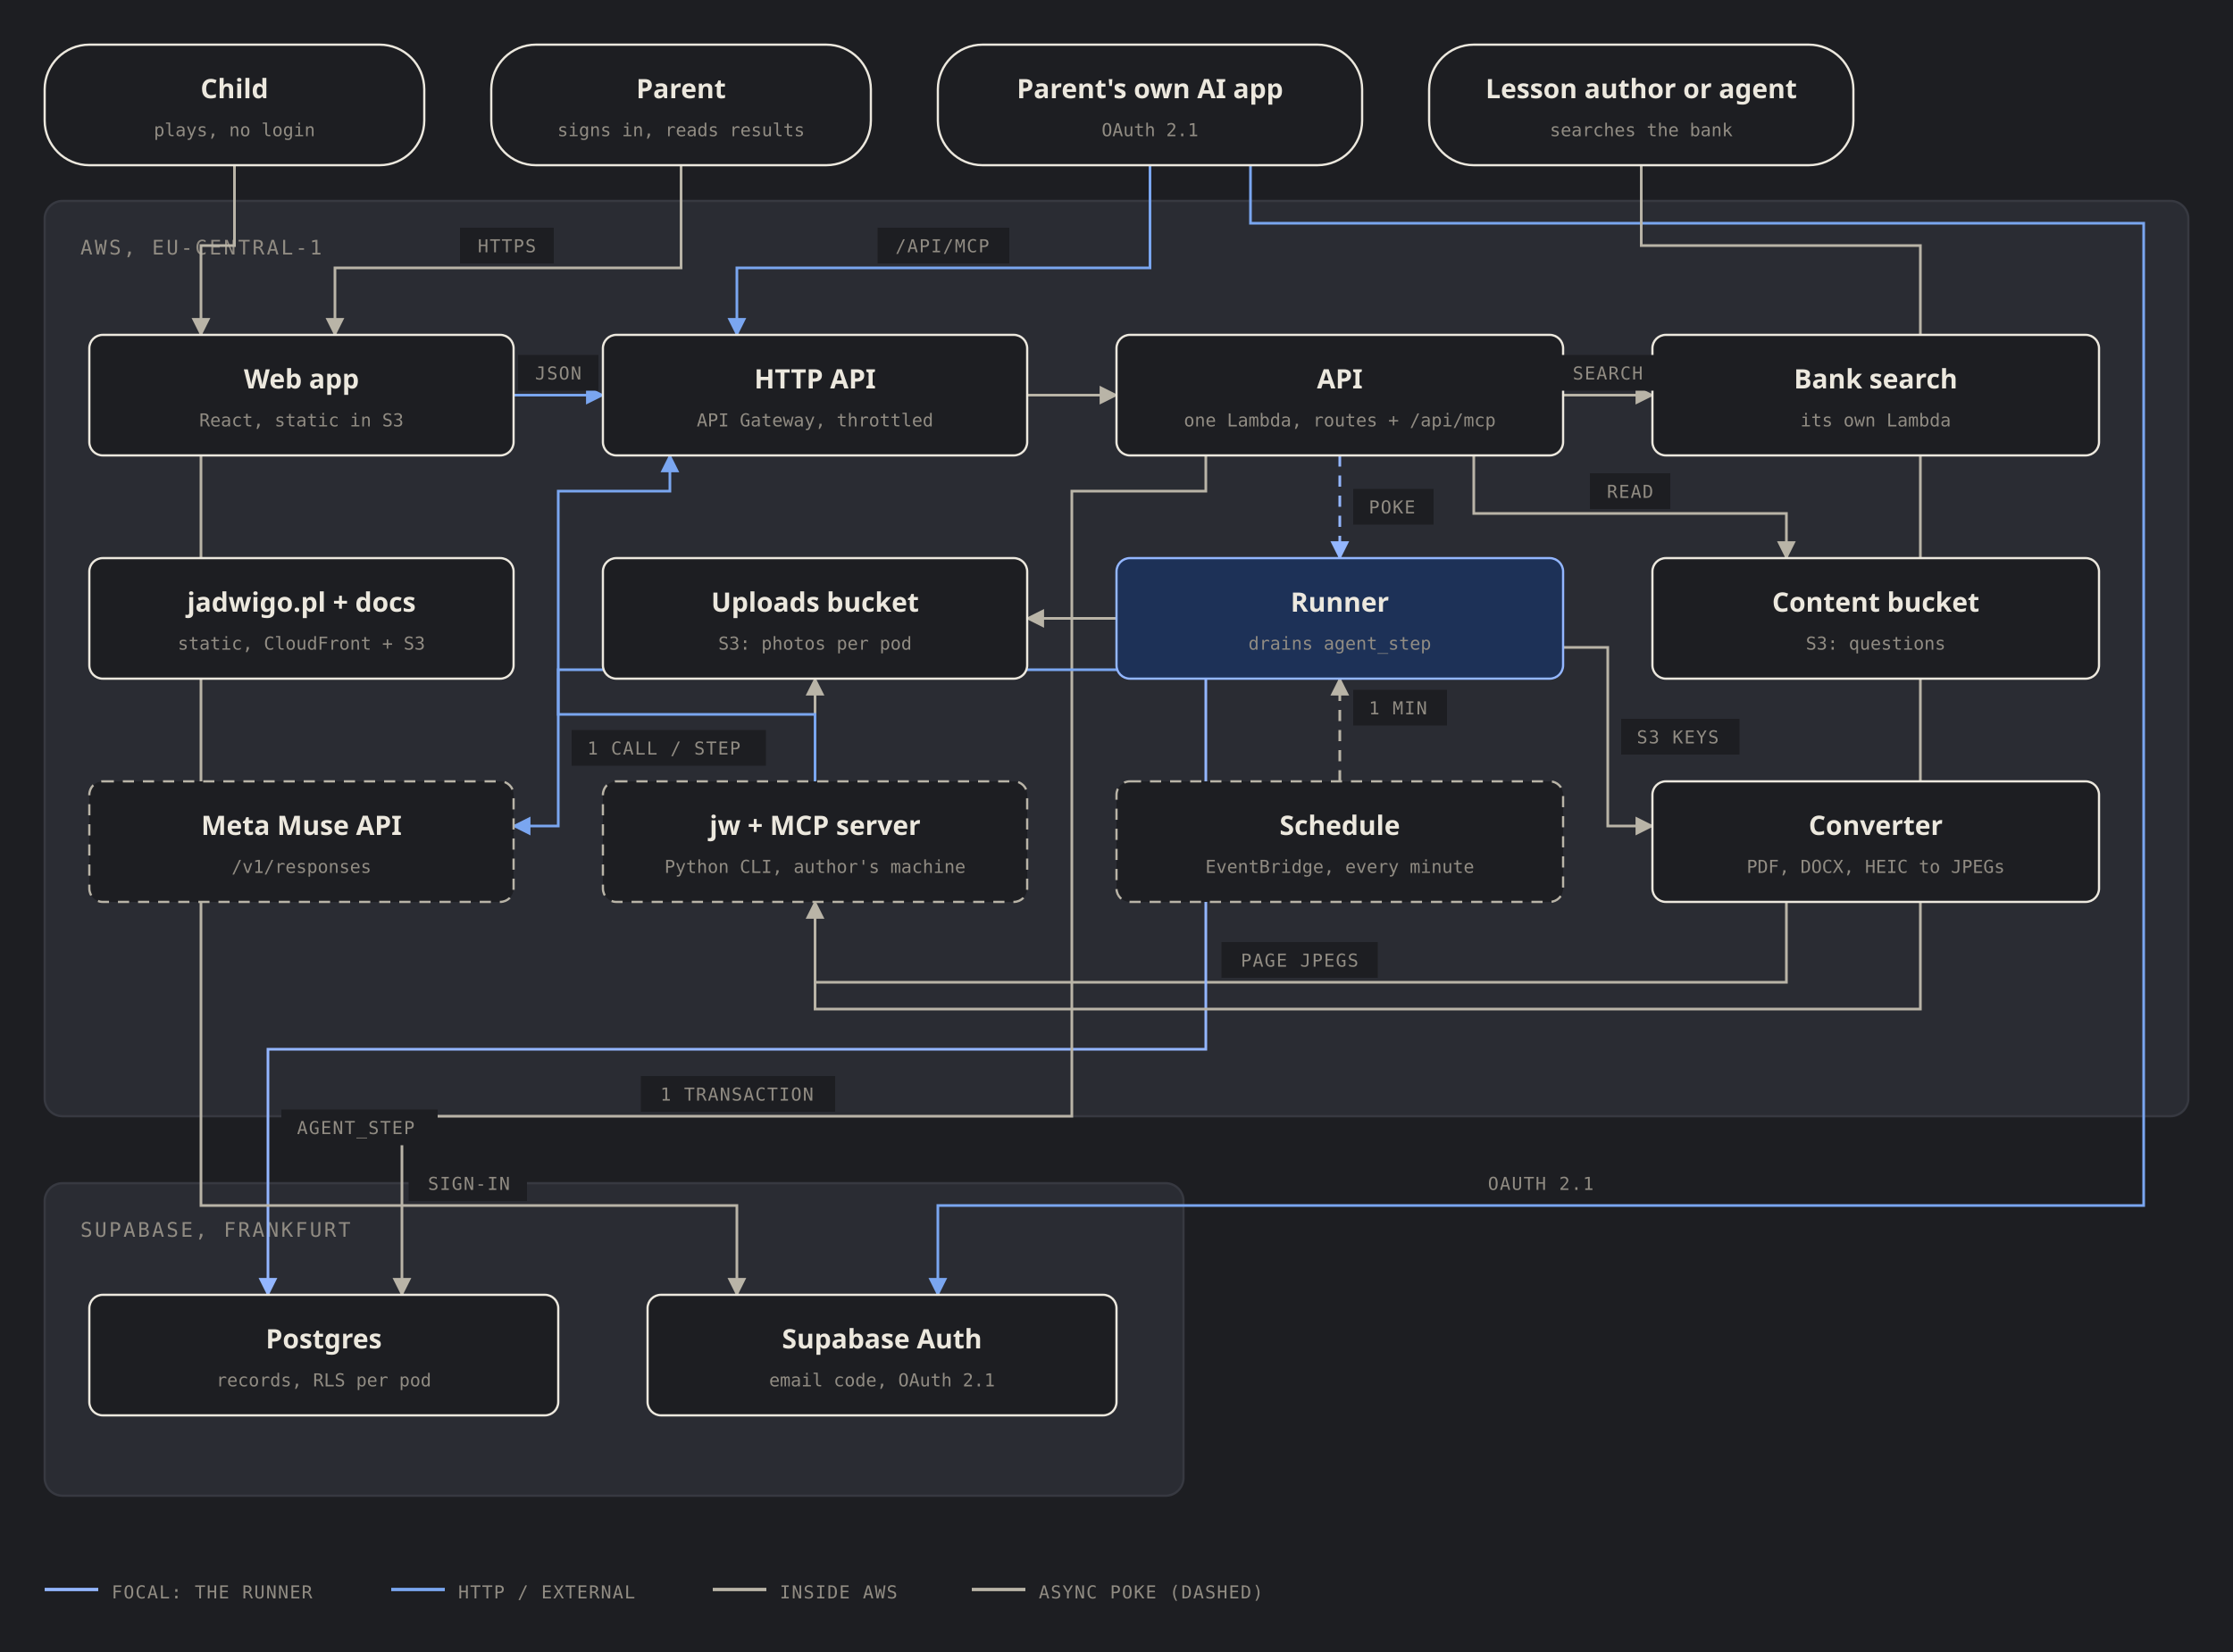
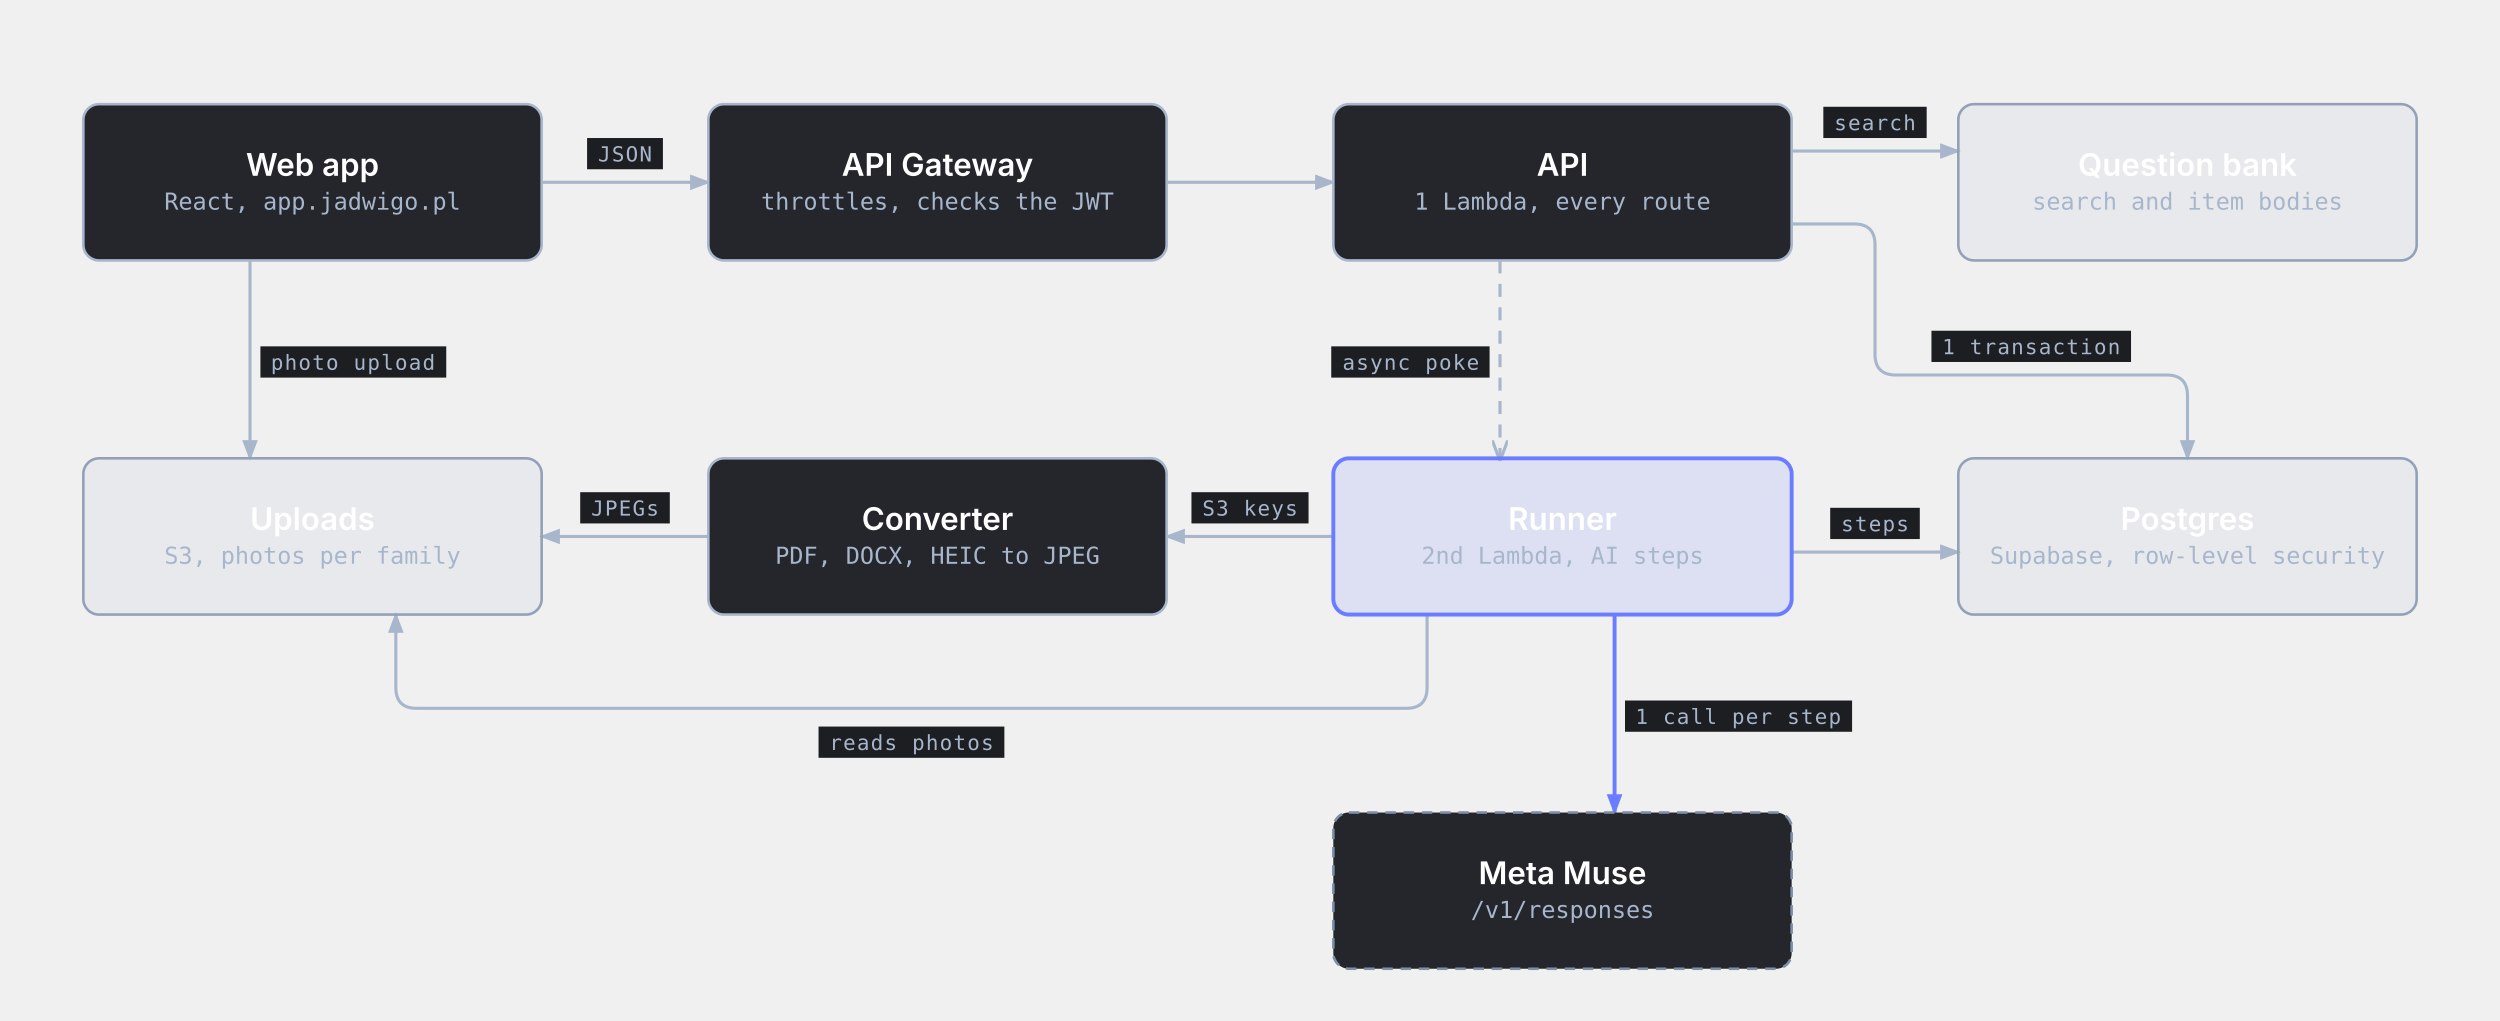
- <svg xmlns="http://www.w3.org/2000/svg" viewBox="0 0 1000 740" role="img" aria-labelledby="containers-dark-title containers-dark-desc">
+ <svg xmlns="http://www.w3.org/2000/svg" viewBox="0 0 960 392" role="img" aria-labelledby="containers-dark-title containers-dark-desc">
  <defs>
-     <marker id="a-m-dark" viewBox="0 0 10 10" refX="9" refY="5" markerWidth="7" markerHeight="7" orient="auto-start-reverse">
-       <path d="M0,0 L10,5 L0,10 z" fill="#b9b4a7" />
+     <marker id="containers-dark-default" markerWidth="8" markerHeight="6" refX="7" refY="3" orient="auto" markerUnits="userSpaceOnUse">
+       <polygon points="0 0, 8 3, 0 6" fill="#a8b6cc" />
    </marker>
-     <marker id="a-a-dark" viewBox="0 0 10 10" refX="9" refY="5" markerWidth="7" markerHeight="7" orient="auto-start-reverse">
-       <path d="M0,0 L10,5 L0,10 z" fill="#93b6ff" />
+     <marker id="containers-dark-accent" markerWidth="8" markerHeight="6" refX="7" refY="3" orient="auto" markerUnits="userSpaceOnUse">
+       <polygon points="0 0, 8 3, 0 6" fill="#6a7cff" />
    </marker>
-     <marker id="a-l-dark" viewBox="0 0 10 10" refX="9" refY="5" markerWidth="7" markerHeight="7" orient="auto-start-reverse">
-       <path d="M0,0 L10,5 L0,10 z" fill="#7aa6f0" />
+     <marker id="containers-dark-link" markerWidth="8" markerHeight="6" refX="7" refY="3" orient="auto" markerUnits="userSpaceOnUse">
+       <polygon points="0 0, 8 3, 0 6" fill="#3db8b8" />
+     </marker>
+     <marker id="containers-dark-open" markerWidth="8" markerHeight="6" refX="7" refY="3" orient="auto" markerUnits="userSpaceOnUse">
+       <polyline points="0 0, 8 3, 0 6" fill="none" stroke="#a8b6cc" stroke-width="1.2" />
    </marker>
  </defs>
-   <rect x="0" y="0" width="1000" height="740" fill="#1d1e22" />
-   <rect x="20" y="90" width="960" height="410" rx="8" fill="#2a2c33" stroke="#373941" stroke-width="1" />
-   <text x="36" y="114" font-family="ui-monospace, monospace" font-size="9" letter-spacing="1" fill="#918c83">AWS, EU-CENTRAL-1</text>
-   <rect x="20" y="530" width="510" height="140" rx="8" fill="#2a2c33" stroke="#373941" stroke-width="1" />
-   <text x="36" y="554" font-family="ui-monospace, monospace" font-size="9" letter-spacing="1" fill="#918c83">SUPABASE, FRANKFURT</text>
-   <polyline points="105,74 105,110 90,110 90,150" fill="none" stroke="#b9b4a7" stroke-width="1.2" marker-end="url(#a-m-dark)" />
-   <polyline points="305,74 305,120 150,120 150,150" fill="none" stroke="#b9b4a7" stroke-width="1.2" marker-end="url(#a-m-dark)" />
-   <polyline points="230,177 270,177" fill="none" stroke="#7aa6f0" stroke-width="1.2" marker-end="url(#a-l-dark)" />
-   <polyline points="460,177 500,177" fill="none" stroke="#b9b4a7" stroke-width="1.2" marker-end="url(#a-m-dark)" />
-   <polyline points="515,74 515,120 330,120 330,150" fill="none" stroke="#7aa6f0" stroke-width="1.2" marker-end="url(#a-l-dark)" />
-   <polyline points="700,177 740,177" fill="none" stroke="#b9b4a7" stroke-width="1.2" marker-end="url(#a-m-dark)" />
-   <polyline points="660,204 660,230 800,230 800,250" fill="none" stroke="#b9b4a7" stroke-width="1.2" marker-end="url(#a-m-dark)" />
-   <polyline points="600,204 600,250" fill="none" stroke="#93b6ff" stroke-width="1.2" stroke-dasharray="5,4" marker-end="url(#a-a-dark)" />
-   <polyline points="600,350 600,330 600,330 600,304" fill="none" stroke="#b9b4a7" stroke-width="1.2" stroke-dasharray="5,4" marker-end="url(#a-m-dark)" />
-   <polyline points="700,290 720,290 720,370 740,370" fill="none" stroke="#b9b4a7" stroke-width="1.2" marker-end="url(#a-m-dark)" />
-   <polyline points="800,404 800,440 365,440 365,304" fill="none" stroke="#b9b4a7" stroke-width="1.2" marker-end="url(#a-m-dark)" />
-   <polyline points="500,277 460,277" fill="none" stroke="#b9b4a7" stroke-width="1.2" marker-end="url(#a-m-dark)" />
-   <polyline points="540,304 540,470 120,470 120,540 120,580" fill="none" stroke="#93b6ff" stroke-width="1.2" marker-end="url(#a-a-dark)" />
-   <polyline points="540,204 540,220 480,220 480,500 180,500 180,540 180,580" fill="none" stroke="#b9b4a7" stroke-width="1.2" marker-end="url(#a-m-dark)" />
-   <polyline points="90,204 90,540 330,540 330,580" fill="none" stroke="#b9b4a7" stroke-width="1.2" marker-end="url(#a-m-dark)" />
-   <polyline points="560,74 560,100 960,100 960,540 420,540 420,580" fill="none" stroke="#7aa6f0" stroke-width="1.2" marker-end="url(#a-l-dark)" />
-   <polyline points="365,350 365,320 250,320 250,220 300,220 300,204" fill="none" stroke="#7aa6f0" stroke-width="1.2" marker-end="url(#a-l-dark)" />
-   <polyline points="735,74 735,110 860,110 860,452 365,452 365,404" fill="none" stroke="#b9b4a7" stroke-width="1.2" marker-end="url(#a-m-dark)" />
-   <polyline points="500,300 250,300 250,370 230,370" fill="none" stroke="#7aa6f0" stroke-width="1.2" marker-end="url(#a-l-dark)" />
-   <rect x="20" y="20" width="170" height="54" rx="20" fill="#1d1e22" stroke="#ece8de" stroke-width="1" />
-   <text x="105" y="44" text-anchor="middle" font-family="'Andika', system-ui, sans-serif" font-size="12" font-weight="700" fill="#ece8de">Child</text>
-   <text x="105" y="61" text-anchor="middle" font-family="ui-monospace, monospace" font-size="8" fill="#918c83">plays, no login</text>
-   <rect x="220" y="20" width="170" height="54" rx="20" fill="#1d1e22" stroke="#ece8de" stroke-width="1" />
-   <text x="305" y="44" text-anchor="middle" font-family="'Andika', system-ui, sans-serif" font-size="12" font-weight="700" fill="#ece8de">Parent</text>
-   <text x="305" y="61" text-anchor="middle" font-family="ui-monospace, monospace" font-size="8" fill="#918c83">signs in, reads results</text>
-   <rect x="420" y="20" width="190" height="54" rx="20" fill="#1d1e22" stroke="#ece8de" stroke-width="1" />
-   <text x="515" y="44" text-anchor="middle" font-family="'Andika', system-ui, sans-serif" font-size="12" font-weight="700" fill="#ece8de">Parent's own AI app</text>
-   <text x="515" y="61" text-anchor="middle" font-family="ui-monospace, monospace" font-size="8" fill="#918c83">OAuth 2.1</text>
-   <rect x="640" y="20" width="190" height="54" rx="20" fill="#1d1e22" stroke="#ece8de" stroke-width="1" />
-   <text x="735" y="44" text-anchor="middle" font-family="'Andika', system-ui, sans-serif" font-size="12" font-weight="700" fill="#ece8de">Lesson author or agent</text>
-   <text x="735" y="61" text-anchor="middle" font-family="ui-monospace, monospace" font-size="8" fill="#918c83">searches the bank</text>
-   <rect x="40" y="150" width="190" height="54" rx="6" fill="#1d1e22" stroke="#ece8de" stroke-width="1" />
-   <text x="135" y="174" text-anchor="middle" font-family="'Andika', system-ui, sans-serif" font-size="12" font-weight="700" fill="#ece8de">Web app</text>
-   <text x="135" y="191" text-anchor="middle" font-family="ui-monospace, monospace" font-size="8" fill="#918c83">React, static in S3</text>
-   <rect x="270" y="150" width="190" height="54" rx="6" fill="#1d1e22" stroke="#ece8de" stroke-width="1" />
-   <text x="365" y="174" text-anchor="middle" font-family="'Andika', system-ui, sans-serif" font-size="12" font-weight="700" fill="#ece8de">HTTP API</text>
-   <text x="365" y="191" text-anchor="middle" font-family="ui-monospace, monospace" font-size="8" fill="#918c83">API Gateway, throttled</text>
-   <rect x="500" y="150" width="200" height="54" rx="6" fill="#1d1e22" stroke="#ece8de" stroke-width="1" />
-   <text x="600" y="174" text-anchor="middle" font-family="'Andika', system-ui, sans-serif" font-size="12" font-weight="700" fill="#ece8de">API</text>
-   <text x="600" y="191" text-anchor="middle" font-family="ui-monospace, monospace" font-size="8" fill="#918c83">one Lambda, routes + /api/mcp</text>
-   <rect x="740" y="150" width="200" height="54" rx="6" fill="#1d1e22" stroke="#ece8de" stroke-width="1" />
-   <text x="840" y="174" text-anchor="middle" font-family="'Andika', system-ui, sans-serif" font-size="12" font-weight="700" fill="#ece8de">Bank search</text>
-   <text x="840" y="191" text-anchor="middle" font-family="ui-monospace, monospace" font-size="8" fill="#918c83">its own Lambda</text>
-   <rect x="740" y="250" width="200" height="54" rx="6" fill="#1d1e22" stroke="#ece8de" stroke-width="1" />
-   <text x="840" y="274" text-anchor="middle" font-family="'Andika', system-ui, sans-serif" font-size="12" font-weight="700" fill="#ece8de">Content bucket</text>
-   <text x="840" y="291" text-anchor="middle" font-family="ui-monospace, monospace" font-size="8" fill="#918c83">S3: questions</text>
-   <rect x="500" y="250" width="200" height="54" rx="6" fill="#1d3157" stroke="#93b6ff" stroke-width="1" />
-   <text x="600" y="274" text-anchor="middle" font-family="'Andika', system-ui, sans-serif" font-size="12" font-weight="700" fill="#ece8de">Runner</text>
-   <text x="600" y="291" text-anchor="middle" font-family="ui-monospace, monospace" font-size="8" fill="#918c83">drains agent_step</text>
-   <rect x="270" y="250" width="190" height="54" rx="6" fill="#1d1e22" stroke="#ece8de" stroke-width="1" />
-   <text x="365" y="274" text-anchor="middle" font-family="'Andika', system-ui, sans-serif" font-size="12" font-weight="700" fill="#ece8de">Uploads bucket</text>
-   <text x="365" y="291" text-anchor="middle" font-family="ui-monospace, monospace" font-size="8" fill="#918c83">S3: photos per pod</text>
-   <rect x="40" y="250" width="190" height="54" rx="6" fill="#1d1e22" stroke="#ece8de" stroke-width="1" />
-   <text x="135" y="274" text-anchor="middle" font-family="'Andika', system-ui, sans-serif" font-size="12" font-weight="700" fill="#ece8de">jadwigo.pl + docs</text>
-   <text x="135" y="291" text-anchor="middle" font-family="ui-monospace, monospace" font-size="8" fill="#918c83">static, CloudFront + S3</text>
-   <rect x="740" y="350" width="200" height="54" rx="6" fill="#1d1e22" stroke="#ece8de" stroke-width="1" />
-   <text x="840" y="374" text-anchor="middle" font-family="'Andika', system-ui, sans-serif" font-size="12" font-weight="700" fill="#ece8de">Converter</text>
-   <text x="840" y="391" text-anchor="middle" font-family="ui-monospace, monospace" font-size="8" fill="#918c83">PDF, DOCX, HEIC to JPEGs</text>
-   <rect x="500" y="350" width="200" height="54" rx="6" fill="#1d1e22" stroke="#b9b4a7" stroke-width="1" stroke-dasharray="5,4" />
-   <text x="600" y="374" text-anchor="middle" font-family="'Andika', system-ui, sans-serif" font-size="12" font-weight="700" fill="#ece8de">Schedule</text>
-   <text x="600" y="391" text-anchor="middle" font-family="ui-monospace, monospace" font-size="8" fill="#918c83">EventBridge, every minute</text>
-   <rect x="40" y="350" width="190" height="54" rx="6" fill="#1d1e22" stroke="#b9b4a7" stroke-width="1" stroke-dasharray="5,4" />
-   <text x="135" y="374" text-anchor="middle" font-family="'Andika', system-ui, sans-serif" font-size="12" font-weight="700" fill="#ece8de">Meta Muse API</text>
-   <text x="135" y="391" text-anchor="middle" font-family="ui-monospace, monospace" font-size="8" fill="#918c83">/v1/responses</text>
-   <rect x="270" y="350" width="190" height="54" rx="6" fill="#1d1e22" stroke="#b9b4a7" stroke-width="1" stroke-dasharray="5,4" />
-   <text x="365" y="374" text-anchor="middle" font-family="'Andika', system-ui, sans-serif" font-size="12" font-weight="700" fill="#ece8de">jw + MCP server</text>
-   <text x="365" y="391" text-anchor="middle" font-family="ui-monospace, monospace" font-size="8" fill="#918c83">Python CLI, author's machine</text>
-   <rect x="40" y="580" width="210" height="54" rx="6" fill="#1d1e22" stroke="#ece8de" stroke-width="1" />
-   <text x="145" y="604" text-anchor="middle" font-family="'Andika', system-ui, sans-serif" font-size="12" font-weight="700" fill="#ece8de">Postgres</text>
-   <text x="145" y="621" text-anchor="middle" font-family="ui-monospace, monospace" font-size="8" fill="#918c83">records, RLS per pod</text>
-   <rect x="290" y="580" width="210" height="54" rx="6" fill="#1d1e22" stroke="#ece8de" stroke-width="1" />
-   <text x="395" y="604" text-anchor="middle" font-family="'Andika', system-ui, sans-serif" font-size="12" font-weight="700" fill="#ece8de">Supabase Auth</text>
-   <text x="395" y="621" text-anchor="middle" font-family="ui-monospace, monospace" font-size="8" fill="#918c83">email code, OAuth 2.1</text>
-   <rect x="206" y="102" width="42" height="16" fill="#1d1e22" />
-   <text x="227" y="113" text-anchor="middle" font-family="ui-monospace, monospace" font-size="8" letter-spacing="0.5" fill="#918c83">HTTPS</text>
-   <rect x="232" y="159" width="36" height="16" fill="#1d1e22" />
-   <text x="250" y="170" text-anchor="middle" font-family="ui-monospace, monospace" font-size="8" letter-spacing="0.5" fill="#918c83">JSON</text>
-   <rect x="393" y="102" width="59" height="16" fill="#1d1e22" />
-   <text x="422" y="113" text-anchor="middle" font-family="ui-monospace, monospace" font-size="8" letter-spacing="0.5" fill="#918c83">/API/MCP</text>
-   <rect x="696" y="159" width="48" height="16" fill="#1d1e22" />
-   <text x="720" y="170" text-anchor="middle" font-family="ui-monospace, monospace" font-size="8" letter-spacing="0.5" fill="#918c83">SEARCH</text>
-   <rect x="712" y="212" width="36" height="16" fill="#1d1e22" />
-   <text x="730" y="223" text-anchor="middle" font-family="ui-monospace, monospace" font-size="8" letter-spacing="0.5" fill="#918c83">READ</text>
-   <rect x="606" y="219" width="36" height="16" fill="#1d1e22" />
-   <text x="613" y="230" font-family="ui-monospace, monospace" font-size="8" letter-spacing="0.5" fill="#918c83">POKE</text>
-   <rect x="606" y="309" width="42" height="16" fill="#1d1e22" />
-   <text x="613" y="320" font-family="ui-monospace, monospace" font-size="8" letter-spacing="0.5" fill="#918c83">1 MIN</text>
-   <rect x="726" y="322" width="53" height="16" fill="#1d1e22" />
-   <text x="733" y="333" font-family="ui-monospace, monospace" font-size="8" letter-spacing="0.5" fill="#918c83">S3 KEYS</text>
-   <rect x="547" y="422" width="70" height="16" fill="#1d1e22" />
-   <text x="582" y="433" text-anchor="middle" font-family="ui-monospace, monospace" font-size="8" letter-spacing="0.5" fill="#918c83">PAGE JPEGS</text>
-   <rect x="126" y="497" width="70" height="16" fill="#1d1e22" />
-   <text x="133" y="508" font-family="ui-monospace, monospace" font-size="8" letter-spacing="0.5" fill="#918c83">AGENT_STEP</text>
-   <rect x="287" y="482" width="87" height="16" fill="#1d1e22" />
-   <text x="330" y="493" text-anchor="middle" font-family="ui-monospace, monospace" font-size="8" letter-spacing="0.5" fill="#918c83">1 TRANSACTION</text>
-   <rect x="183" y="522" width="53" height="16" fill="#1d1e22" />
-   <text x="210" y="533" text-anchor="middle" font-family="ui-monospace, monospace" font-size="8" letter-spacing="0.5" fill="#918c83">SIGN-IN</text>
-   <rect x="658" y="522" width="64" height="16" fill="#1d1e22" />
-   <text x="690" y="533" text-anchor="middle" font-family="ui-monospace, monospace" font-size="8" letter-spacing="0.5" fill="#918c83">OAUTH 2.1</text>
-   <rect x="256" y="327" width="87" height="16" fill="#1d1e22" />
-   <text x="263" y="338" font-family="ui-monospace, monospace" font-size="8" letter-spacing="0.5" fill="#918c83">1 CALL / STEP</text>
-   <line x1="20" y1="712" x2="44" y2="712" stroke="#93b6ff" stroke-width="1.5" />
-   <text x="50" y="716" font-family="ui-monospace, monospace" font-size="8" letter-spacing="0.5" fill="#918c83">FOCAL: THE RUNNER</text>
-   <line x1="175.2" y1="712" x2="199.2" y2="712" stroke="#7aa6f0" stroke-width="1.5" />
-   <text x="205.2" y="716" font-family="ui-monospace, monospace" font-size="8" letter-spacing="0.5" fill="#918c83">HTTP / EXTERNAL</text>
-   <line x1="319.2" y1="712" x2="343.2" y2="712" stroke="#b9b4a7" stroke-width="1.5" />
-   <text x="349.2" y="716" font-family="ui-monospace, monospace" font-size="8" letter-spacing="0.5" fill="#918c83">INSIDE AWS</text>
-   <line x1="435.2" y1="712" x2="459.2" y2="712" stroke="#b9b4a7" stroke-width="1.5" />
-   <text x="465.2" y="716" font-family="ui-monospace, monospace" font-size="8" letter-spacing="0.5" fill="#918c83">ASYNC POKE (DASHED)</text>
+   <path d="M208,70 L272,70" fill="none" stroke="#a8b6cc" stroke-width="1.2" marker-end="url(#containers-dark-default)" />
+   <path d="M448,70 L512,70" fill="none" stroke="#a8b6cc" stroke-width="1.2" marker-end="url(#containers-dark-default)" />
+   <path d="M688,58 L752,58" fill="none" stroke="#a8b6cc" stroke-width="1.2" marker-end="url(#containers-dark-default)" />
+   <path d="M688,86 L712,86 Q720,86 720,94 L720,136 Q720,144 728,144 L832,144 Q840,144 840,152 L840,176" fill="none" stroke="#a8b6cc" stroke-width="1.2" marker-end="url(#containers-dark-default)" />
+   <path d="M576,100 L576,176" fill="none" stroke="#a8b6cc" stroke-width="1.2" stroke-dasharray="5,4" marker-end="url(#containers-dark-open)" />
+   <path d="M688,212 L752,212" fill="none" stroke="#a8b6cc" stroke-width="1.2" marker-end="url(#containers-dark-default)" />
+   <path d="M512,206 L448,206" fill="none" stroke="#a8b6cc" stroke-width="1.2" marker-end="url(#containers-dark-default)" />
+   <path d="M272,206 L208,206" fill="none" stroke="#a8b6cc" stroke-width="1.2" marker-end="url(#containers-dark-default)" />
+   <path d="M548,236 L548,264 Q548,272 540,272 L160,272 Q152,272 152,264 L152,236" fill="none" stroke="#a8b6cc" stroke-width="1.2" marker-end="url(#containers-dark-default)" />
+   <path d="M96,100 L96,176" fill="none" stroke="#a8b6cc" stroke-width="1.2" marker-end="url(#containers-dark-default)" />
+   <path d="M620,236 L620,312" fill="none" stroke="#6a7cff" stroke-width="1.5" marker-end="url(#containers-dark-accent)" />
+   <rect x="32" y="40" width="176" height="60" rx="6" fill="#24262c" stroke="#a8b6cc" stroke-width="1" />
+   <text x="120" y="67.5" text-anchor="middle" font-family="'Inter', 'Geist', system-ui, sans-serif" font-size="12" font-weight="600" fill="#ffffff">Web app</text>
+   <text x="120" y="80.5" text-anchor="middle" font-family="'Geist Mono', ui-monospace, monospace" font-size="9" fill="#a8b6cc">React, app.jadwigo.pl</text>
+   <rect x="272" y="40" width="176" height="60" rx="6" fill="#24262c" stroke="#a8b6cc" stroke-width="1" />
+   <text x="360" y="67.5" text-anchor="middle" font-family="'Inter', 'Geist', system-ui, sans-serif" font-size="12" font-weight="600" fill="#ffffff">API Gateway</text>
+   <text x="360" y="80.5" text-anchor="middle" font-family="'Geist Mono', ui-monospace, monospace" font-size="9" fill="#a8b6cc">throttles, checks the JWT</text>
+   <rect x="512" y="40" width="176" height="60" rx="6" fill="#24262c" stroke="#a8b6cc" stroke-width="1" />
+   <text x="600" y="67.5" text-anchor="middle" font-family="'Inter', 'Geist', system-ui, sans-serif" font-size="12" font-weight="600" fill="#ffffff">API</text>
+   <text x="600" y="80.5" text-anchor="middle" font-family="'Geist Mono', ui-monospace, monospace" font-size="9" fill="#a8b6cc">1 Lambda, every route</text>
+   <rect x="752" y="40" width="176" height="60" rx="6" fill="rgba(168,182,204,0.12)" stroke="#93a1b8" stroke-width="1" />
+   <text x="840" y="67.5" text-anchor="middle" font-family="'Inter', 'Geist', system-ui, sans-serif" font-size="12" font-weight="600" fill="#ffffff">Question bank</text>
+   <text x="840" y="80.5" text-anchor="middle" font-family="'Geist Mono', ui-monospace, monospace" font-size="9" fill="#a8b6cc">search and item bodies</text>
+   <rect x="32" y="176" width="176" height="60" rx="6" fill="rgba(168,182,204,0.12)" stroke="#93a1b8" stroke-width="1" />
+   <text x="120" y="203.5" text-anchor="middle" font-family="'Inter', 'Geist', system-ui, sans-serif" font-size="12" font-weight="600" fill="#ffffff">Uploads</text>
+   <text x="120" y="216.5" text-anchor="middle" font-family="'Geist Mono', ui-monospace, monospace" font-size="9" fill="#a8b6cc">S3, photos per family</text>
+   <rect x="272" y="176" width="176" height="60" rx="6" fill="#24262c" stroke="#a8b6cc" stroke-width="1" />
+   <text x="360" y="203.5" text-anchor="middle" font-family="'Inter', 'Geist', system-ui, sans-serif" font-size="12" font-weight="600" fill="#ffffff">Converter</text>
+   <text x="360" y="216.5" text-anchor="middle" font-family="'Geist Mono', ui-monospace, monospace" font-size="9" fill="#a8b6cc">PDF, DOCX, HEIC to JPEG</text>
+   <rect x="512" y="176" width="176" height="60" rx="6" fill="rgba(106,124,255,0.14)" stroke="#6a7cff" stroke-width="1.5" />
+   <text x="600" y="203.5" text-anchor="middle" font-family="'Inter', 'Geist', system-ui, sans-serif" font-size="12" font-weight="600" fill="#ffffff">Runner</text>
+   <text x="600" y="216.5" text-anchor="middle" font-family="'Geist Mono', ui-monospace, monospace" font-size="9" fill="#a8b6cc">2nd Lambda, AI steps</text>
+   <rect x="752" y="176" width="176" height="60" rx="6" fill="rgba(168,182,204,0.12)" stroke="#93a1b8" stroke-width="1" />
+   <text x="840" y="203.5" text-anchor="middle" font-family="'Inter', 'Geist', system-ui, sans-serif" font-size="12" font-weight="600" fill="#ffffff">Postgres</text>
+   <text x="840" y="216.5" text-anchor="middle" font-family="'Geist Mono', ui-monospace, monospace" font-size="9" fill="#a8b6cc">Supabase, row-level security</text>
+   <rect x="512" y="312" width="176" height="60" rx="6" fill="#24262c" stroke="#7f8fa8" stroke-width="1" stroke-dasharray="4,3" />
+   <text x="600" y="339.5" text-anchor="middle" font-family="'Inter', 'Geist', system-ui, sans-serif" font-size="12" font-weight="600" fill="#ffffff">Meta Muse</text>
+   <text x="600" y="352.5" text-anchor="middle" font-family="'Geist Mono', ui-monospace, monospace" font-size="9" fill="#a8b6cc">/v1/responses</text>
+   <rect x="225.44" y="53" width="29.12" height="12" fill="#1d1e22" />
+   <text x="240" y="62" text-anchor="middle" font-family="'Geist Mono', ui-monospace, monospace" font-size="8" letter-spacing="0.06em" fill="#a8b6cc">JSON</text>
+   <rect x="700.16" y="41" width="39.68" height="12" fill="#1d1e22" />
+   <text x="720" y="50" text-anchor="middle" font-family="'Geist Mono', ui-monospace, monospace" font-size="8" letter-spacing="0.06em" fill="#a8b6cc">search</text>
+   <rect x="741.68" y="127" width="76.64" height="12" fill="#1d1e22" />
+   <text x="780" y="136" text-anchor="middle" font-family="'Geist Mono', ui-monospace, monospace" font-size="8" letter-spacing="0.06em" fill="#a8b6cc">1 transaction</text>
+   <rect x="511.2" y="133" width="60.8" height="12" fill="#1d1e22" />
+   <text x="568" y="142" text-anchor="end" font-family="'Geist Mono', ui-monospace, monospace" font-size="8" letter-spacing="0.06em" fill="#a8b6cc">async poke</text>
+   <rect x="702.8" y="195" width="34.4" height="12" fill="#1d1e22" />
+   <text x="720" y="204" text-anchor="middle" font-family="'Geist Mono', ui-monospace, monospace" font-size="8" letter-spacing="0.06em" fill="#a8b6cc">steps</text>
+   <rect x="457.52" y="189" width="44.96" height="12" fill="#1d1e22" />
+   <text x="480" y="198" text-anchor="middle" font-family="'Geist Mono', ui-monospace, monospace" font-size="8" letter-spacing="0.06em" fill="#a8b6cc">S3 keys</text>
+   <rect x="222.8" y="189" width="34.4" height="12" fill="#1d1e22" />
+   <text x="240" y="198" text-anchor="middle" font-family="'Geist Mono', ui-monospace, monospace" font-size="8" letter-spacing="0.06em" fill="#a8b6cc">JPEGs</text>
+   <rect x="314.32" y="279" width="71.36" height="12" fill="#1d1e22" />
+   <text x="350" y="288" text-anchor="middle" font-family="'Geist Mono', ui-monospace, monospace" font-size="8" letter-spacing="0.06em" fill="#a8b6cc">reads photos</text>
+   <rect x="100" y="133" width="71.36" height="12" fill="#1d1e22" />
+   <text x="104" y="142" text-anchor="start" font-family="'Geist Mono', ui-monospace, monospace" font-size="8" letter-spacing="0.06em" fill="#a8b6cc">photo upload</text>
+   <rect x="624" y="269" width="87.2" height="12" fill="#1d1e22" />
+   <text x="628" y="278" text-anchor="start" font-family="'Geist Mono', ui-monospace, monospace" font-size="8" letter-spacing="0.06em" fill="#a8b6cc">1 call per step</text>
</svg>
